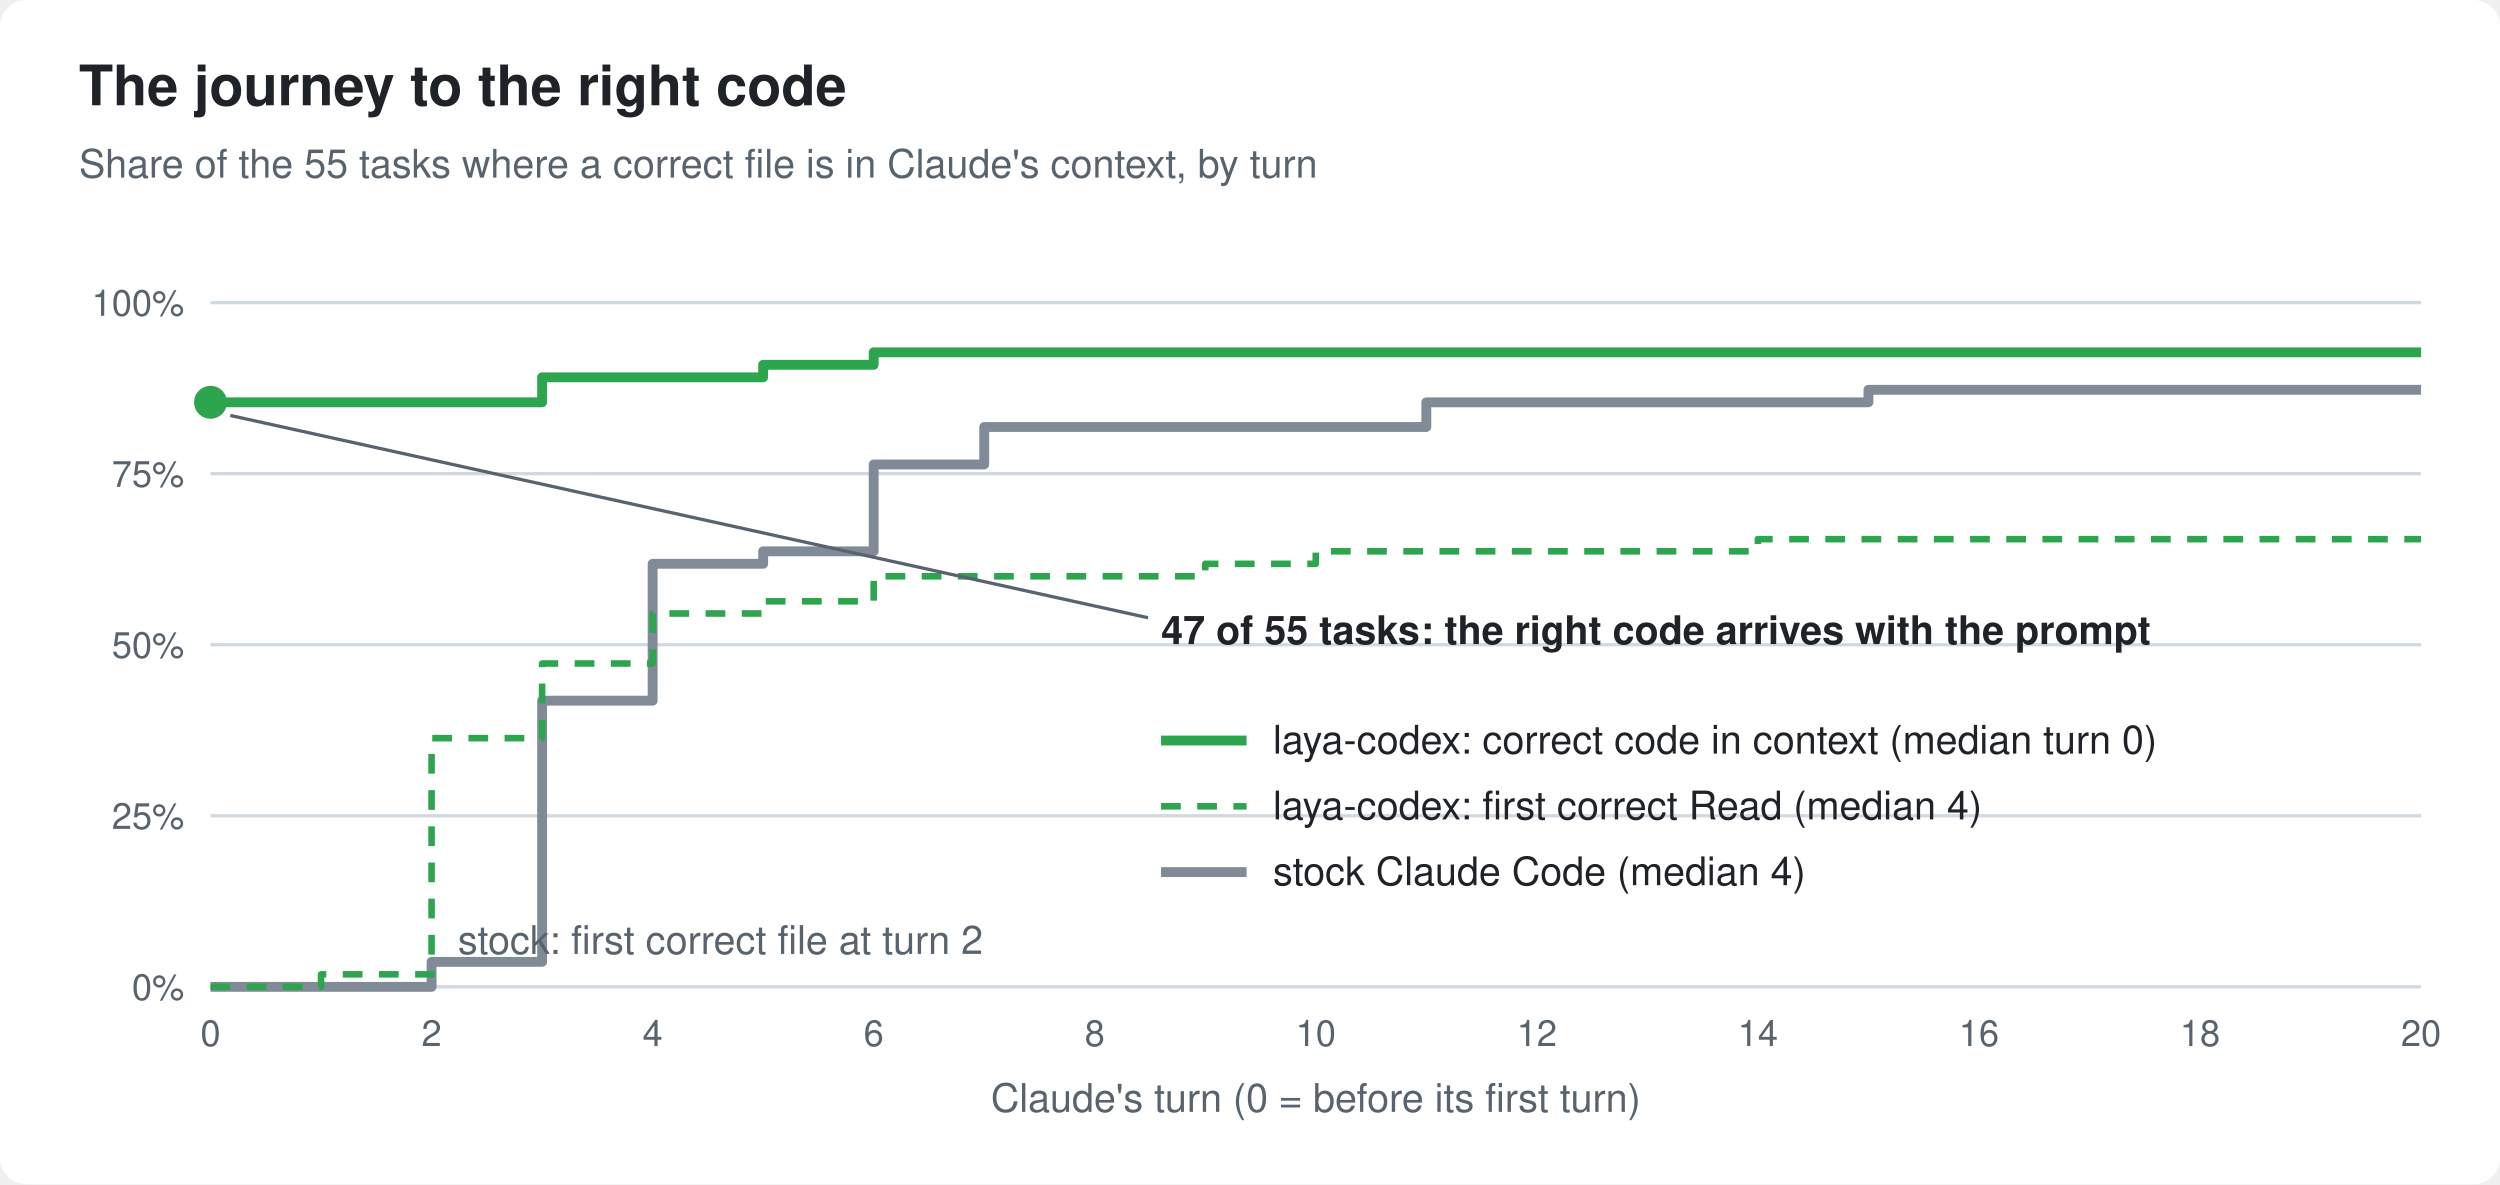
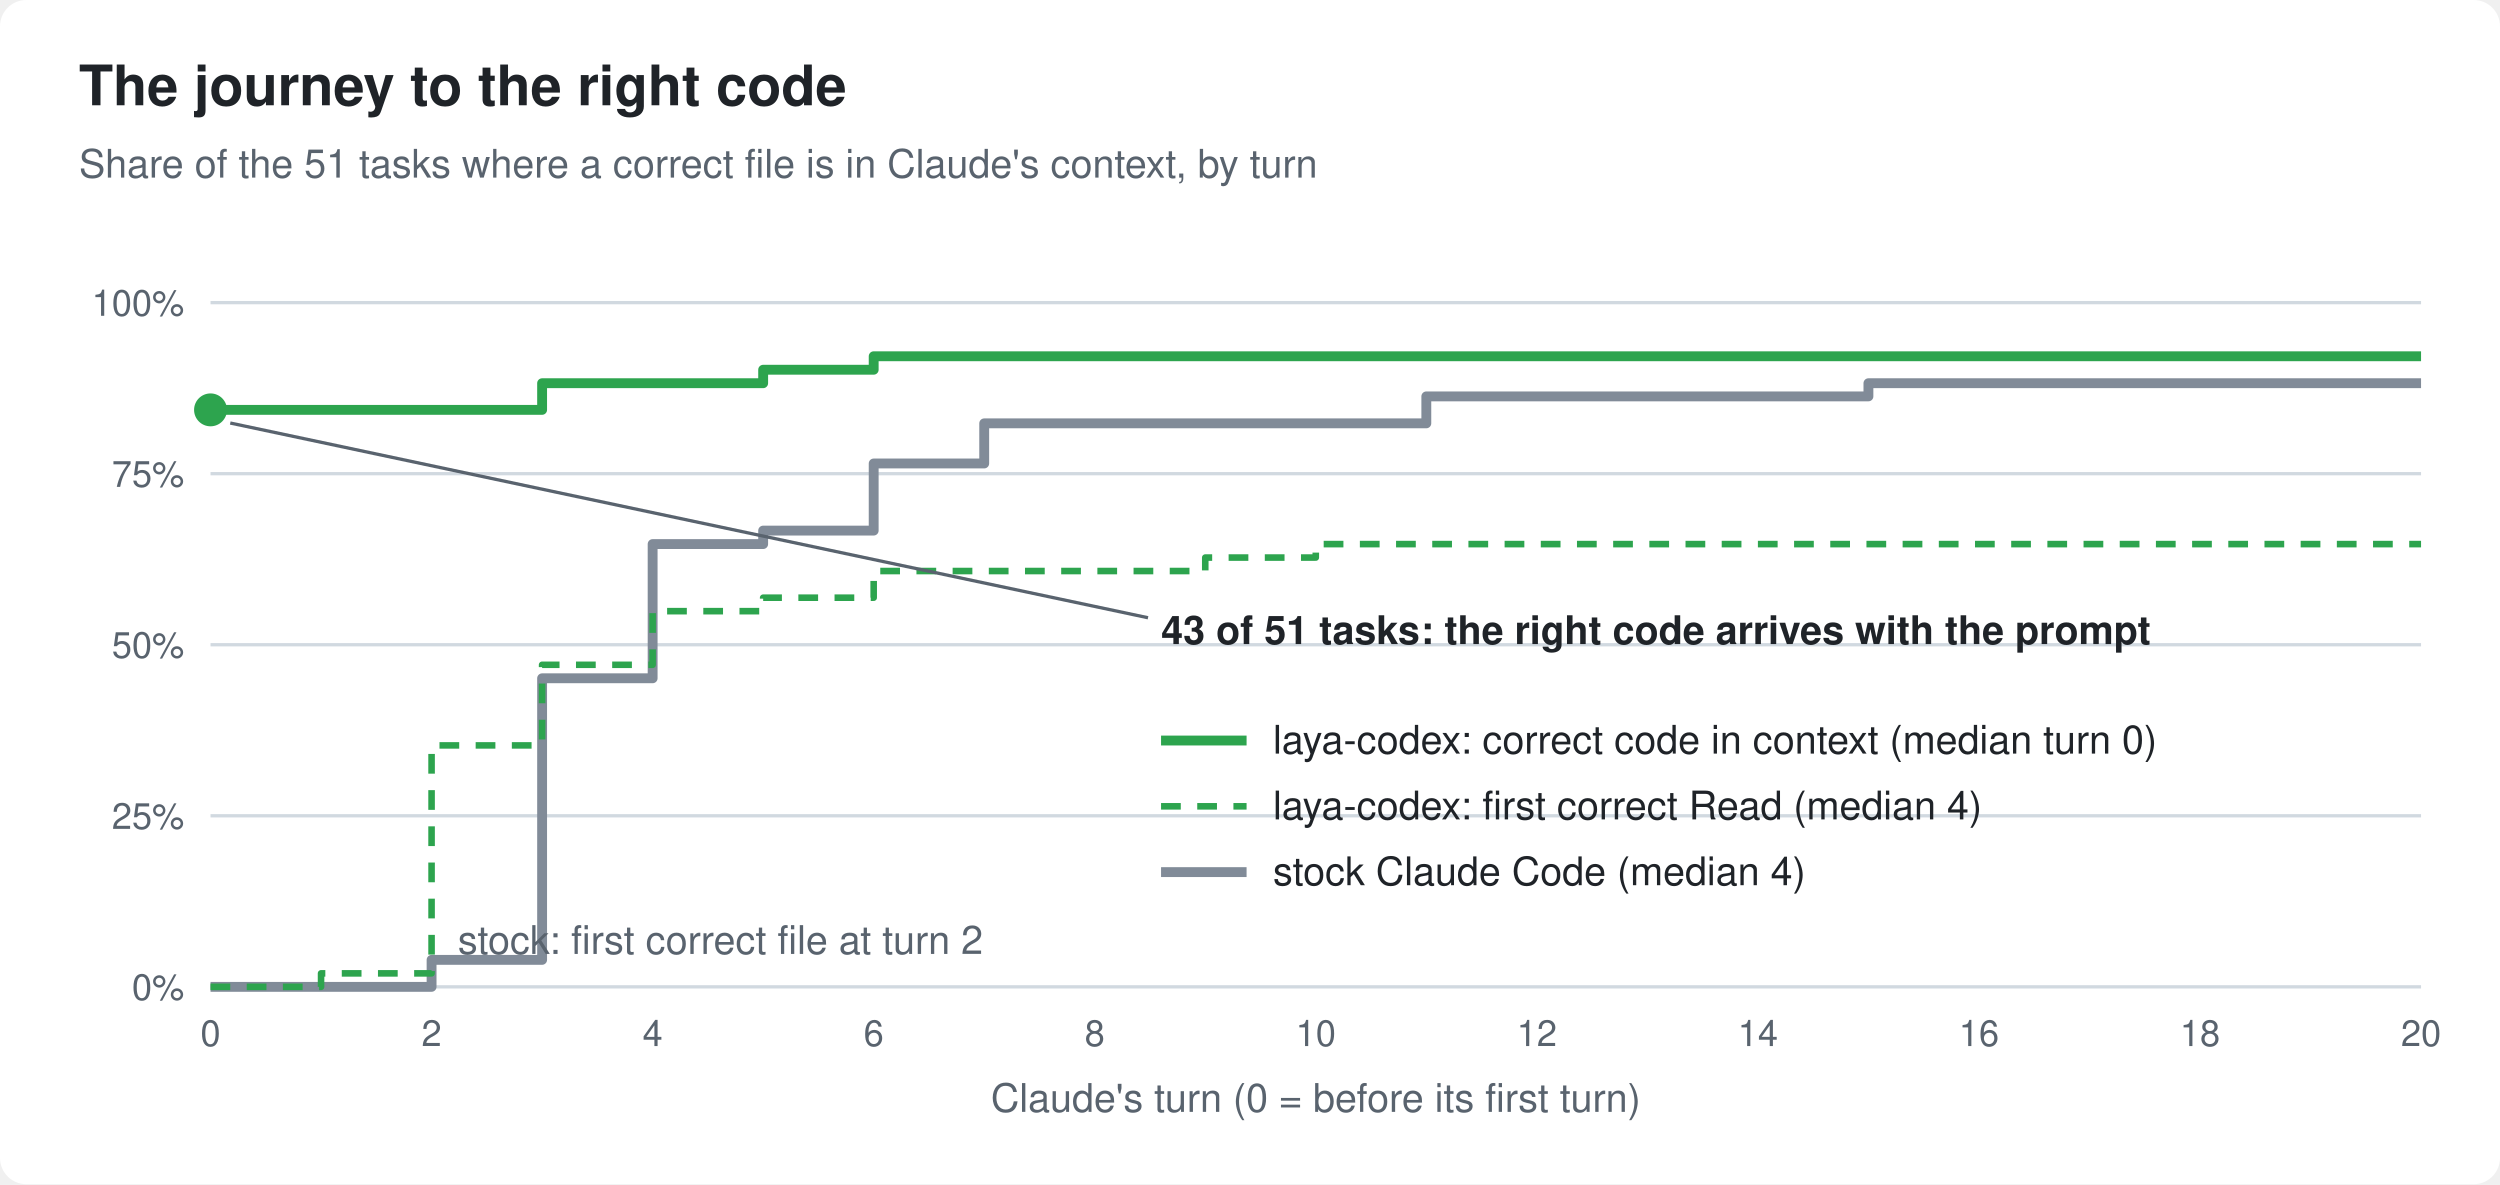
<svg xmlns="http://www.w3.org/2000/svg" width="760" height="360" viewBox="0 0 760 360" role="img" aria-label="laya-codex benchmark: turns until Claude has the right code">
  <rect width="760" height="360" rx="8" fill="#ffffff" />
  <text x="24.0" y="32.0" font-family="-apple-system,BlinkMacSystemFont,'Segoe UI',Helvetica,Arial,sans-serif" font-size="17" fill="#1f2328" text-anchor="start" font-weight="600">The journey to the right code</text>
-   <text x="24.0" y="54.0" font-family="-apple-system,BlinkMacSystemFont,'Segoe UI',Helvetica,Arial,sans-serif" font-size="12" fill="#59636e" text-anchor="start" font-weight="normal">Share of the 55 tasks where a correct file is in Claude's context, by turn</text>
+   <text x="24.0" y="54.0" font-family="-apple-system,BlinkMacSystemFont,'Segoe UI',Helvetica,Arial,sans-serif" font-size="12" fill="#59636e" text-anchor="start" font-weight="normal">Share of the 51 tasks where a correct file is in Claude's context, by turn</text>
  <line x1="64" y1="300.0" x2="736" y2="300.0" stroke="#d1d9e0" stroke-width="1" />
  <text x="56.0" y="304.0" font-family="-apple-system,BlinkMacSystemFont,'Segoe UI',Helvetica,Arial,sans-serif" font-size="11" fill="#59636e" text-anchor="end" font-weight="normal">0%</text>
  <line x1="64" y1="248.0" x2="736" y2="248.0" stroke="#d1d9e0" stroke-width="1" />
  <text x="56.0" y="252.0" font-family="-apple-system,BlinkMacSystemFont,'Segoe UI',Helvetica,Arial,sans-serif" font-size="11" fill="#59636e" text-anchor="end" font-weight="normal">25%</text>
  <line x1="64" y1="196.0" x2="736" y2="196.0" stroke="#d1d9e0" stroke-width="1" />
  <text x="56.0" y="200.0" font-family="-apple-system,BlinkMacSystemFont,'Segoe UI',Helvetica,Arial,sans-serif" font-size="11" fill="#59636e" text-anchor="end" font-weight="normal">50%</text>
  <line x1="64" y1="144.0" x2="736" y2="144.0" stroke="#d1d9e0" stroke-width="1" />
  <text x="56.0" y="148.0" font-family="-apple-system,BlinkMacSystemFont,'Segoe UI',Helvetica,Arial,sans-serif" font-size="11" fill="#59636e" text-anchor="end" font-weight="normal">75%</text>
  <line x1="64" y1="92.0" x2="736" y2="92.0" stroke="#d1d9e0" stroke-width="1" />
  <text x="56.0" y="96.0" font-family="-apple-system,BlinkMacSystemFont,'Segoe UI',Helvetica,Arial,sans-serif" font-size="11" fill="#59636e" text-anchor="end" font-weight="normal">100%</text>
  <text x="64.0" y="318.0" font-family="-apple-system,BlinkMacSystemFont,'Segoe UI',Helvetica,Arial,sans-serif" font-size="11" fill="#59636e" text-anchor="middle" font-weight="normal">0</text>
  <text x="131.2" y="318.0" font-family="-apple-system,BlinkMacSystemFont,'Segoe UI',Helvetica,Arial,sans-serif" font-size="11" fill="#59636e" text-anchor="middle" font-weight="normal">2</text>
  <text x="198.4" y="318.0" font-family="-apple-system,BlinkMacSystemFont,'Segoe UI',Helvetica,Arial,sans-serif" font-size="11" fill="#59636e" text-anchor="middle" font-weight="normal">4</text>
  <text x="265.6" y="318.0" font-family="-apple-system,BlinkMacSystemFont,'Segoe UI',Helvetica,Arial,sans-serif" font-size="11" fill="#59636e" text-anchor="middle" font-weight="normal">6</text>
  <text x="332.8" y="318.0" font-family="-apple-system,BlinkMacSystemFont,'Segoe UI',Helvetica,Arial,sans-serif" font-size="11" fill="#59636e" text-anchor="middle" font-weight="normal">8</text>
  <text x="400.0" y="318.0" font-family="-apple-system,BlinkMacSystemFont,'Segoe UI',Helvetica,Arial,sans-serif" font-size="11" fill="#59636e" text-anchor="middle" font-weight="normal">10</text>
  <text x="467.2" y="318.0" font-family="-apple-system,BlinkMacSystemFont,'Segoe UI',Helvetica,Arial,sans-serif" font-size="11" fill="#59636e" text-anchor="middle" font-weight="normal">12</text>
  <text x="534.4" y="318.0" font-family="-apple-system,BlinkMacSystemFont,'Segoe UI',Helvetica,Arial,sans-serif" font-size="11" fill="#59636e" text-anchor="middle" font-weight="normal">14</text>
  <text x="601.6" y="318.0" font-family="-apple-system,BlinkMacSystemFont,'Segoe UI',Helvetica,Arial,sans-serif" font-size="11" fill="#59636e" text-anchor="middle" font-weight="normal">16</text>
  <text x="668.8" y="318.0" font-family="-apple-system,BlinkMacSystemFont,'Segoe UI',Helvetica,Arial,sans-serif" font-size="11" fill="#59636e" text-anchor="middle" font-weight="normal">18</text>
  <text x="736.0" y="318.0" font-family="-apple-system,BlinkMacSystemFont,'Segoe UI',Helvetica,Arial,sans-serif" font-size="11" fill="#59636e" text-anchor="middle" font-weight="normal">20</text>
  <text x="400.0" y="338.0" font-family="-apple-system,BlinkMacSystemFont,'Segoe UI',Helvetica,Arial,sans-serif" font-size="12" fill="#59636e" text-anchor="middle" font-weight="normal">Claude's turn (0 = before its first turn)</text>
-   <polyline points="64.0,300.0 97.6,300.0 97.6,300.0 131.2,300.0 131.2,292.4 164.8,292.4 164.8,213.0 198.4,213.0 198.4,171.4 232.0,171.4 232.0,167.6 265.6,167.6 265.6,141.2 299.2,141.2 299.2,129.8 332.8,129.8 332.8,129.8 366.4,129.8 366.4,129.8 400.0,129.8 400.0,129.8 433.6,129.8 433.6,122.3 467.2,122.3 467.2,122.3 500.8,122.3 500.8,122.3 534.4,122.3 534.4,122.3 568.0,122.3 568.0,118.5 601.6,118.5 601.6,118.5 635.2,118.5 635.2,118.5 668.8,118.5 668.8,118.5 702.4,118.5 702.4,118.5 736.0,118.5 736.0,118.5" fill="none" stroke="#818b98" stroke-width="3" stroke-linejoin="round" />
-   <polyline points="64.0,300.0 97.6,300.0 97.6,296.2 131.2,296.2 131.2,224.4 164.8,224.4 164.8,201.7 198.4,201.7 198.4,186.5 232.0,186.5 232.0,182.8 265.6,182.8 265.6,175.2 299.2,175.2 299.2,175.2 332.8,175.2 332.8,175.2 366.4,175.2 366.4,171.4 400.0,171.4 400.0,167.6 433.6,167.6 433.6,167.6 467.2,167.6 467.2,167.6 500.8,167.6 500.8,167.6 534.4,167.6 534.4,163.9 568.0,163.9 568.0,163.9 601.6,163.9 601.6,163.9 635.2,163.9 635.2,163.9 668.8,163.9 668.8,163.9 702.4,163.9 702.4,163.9 736.0,163.9 736.0,163.9" fill="none" stroke="#2da44e" stroke-width="2" stroke-linejoin="round" stroke-dasharray="6 5" />
-   <polyline points="64.0,122.3 97.6,122.3 97.6,122.3 131.2,122.3 131.2,122.3 164.8,122.3 164.8,114.7 198.4,114.7 198.4,114.7 232.0,114.7 232.0,110.9 265.6,110.9 265.6,107.1 299.2,107.1 299.2,107.1 332.8,107.1 332.8,107.1 366.4,107.1 366.4,107.1 400.0,107.1 400.0,107.1 433.6,107.1 433.6,107.1 467.2,107.1 467.2,107.1 500.8,107.1 500.8,107.1 534.4,107.1 534.4,107.1 568.0,107.1 568.0,107.1 601.6,107.1 601.6,107.1 635.2,107.1 635.2,107.1 668.8,107.1 668.8,107.1 702.4,107.1 702.4,107.1 736.0,107.1 736.0,107.1" fill="none" stroke="#2da44e" stroke-width="3" stroke-linejoin="round" />
-   <circle cx="64.0" cy="122.3" r="5" fill="#2da44e" />
-   <line x1="70.0" y1="126.3" x2="349.0" y2="187.8" stroke="#59636e" stroke-width="1" />
-   <text x="353.0" y="195.8" font-family="-apple-system,BlinkMacSystemFont,'Segoe UI',Helvetica,Arial,sans-serif" font-size="12" fill="#1f2328" text-anchor="start" font-weight="600">47 of 55 tasks: the right code arrives with the prompt</text>
+   <polyline points="64.0,300.0 97.6,300.0 97.6,300.0 131.2,300.0 131.2,291.8 164.8,291.8 164.8,206.2 198.4,206.2 198.4,165.4 232.0,165.4 232.0,161.3 265.6,161.3 265.6,140.9 299.2,140.9 299.2,128.7 332.8,128.7 332.8,128.7 366.4,128.7 366.4,128.7 400.0,128.7 400.0,128.7 433.6,128.7 433.6,120.5 467.2,120.5 467.2,120.5 500.8,120.5 500.8,120.5 534.4,120.5 534.4,120.5 568.0,120.5 568.0,116.5 601.6,116.5 601.6,116.5 635.2,116.5 635.2,116.5 668.8,116.5 668.8,116.5 702.4,116.5 702.4,116.5 736.0,116.5 736.0,116.5" fill="none" stroke="#818b98" stroke-width="3" stroke-linejoin="round" />
+   <polyline points="64.0,300.0 97.6,300.0 97.6,295.9 131.2,295.9 131.2,226.6 164.8,226.6 164.8,202.1 198.4,202.1 198.4,185.8 232.0,185.8 232.0,181.7 265.6,181.7 265.6,173.6 299.2,173.6 299.2,173.6 332.8,173.6 332.8,173.6 366.4,173.6 366.4,169.5 400.0,169.5 400.0,165.4 433.6,165.4 433.6,165.4 467.2,165.4 467.2,165.4 500.8,165.4 500.8,165.4 534.4,165.4 534.4,165.4 568.0,165.4 568.0,165.4 601.6,165.4 601.6,165.4 635.2,165.4 635.2,165.4 668.8,165.4 668.8,165.4 702.4,165.4 702.4,165.4 736.0,165.4 736.0,165.4" fill="none" stroke="#2da44e" stroke-width="2" stroke-linejoin="round" stroke-dasharray="6 5" />
+   <polyline points="64.0,124.6 97.6,124.6 97.6,124.6 131.2,124.6 131.2,124.6 164.8,124.6 164.8,116.5 198.4,116.5 198.4,116.5 232.0,116.5 232.0,112.4 265.6,112.4 265.6,108.3 299.2,108.3 299.2,108.3 332.8,108.3 332.8,108.3 366.4,108.3 366.4,108.3 400.0,108.3 400.0,108.3 433.6,108.3 433.6,108.3 467.2,108.3 467.2,108.3 500.8,108.3 500.8,108.3 534.4,108.3 534.4,108.3 568.0,108.3 568.0,108.3 601.6,108.3 601.6,108.3 635.2,108.3 635.2,108.3 668.8,108.3 668.8,108.3 702.4,108.3 702.4,108.3 736.0,108.3 736.0,108.3" fill="none" stroke="#2da44e" stroke-width="3" stroke-linejoin="round" />
+   <circle cx="64.0" cy="124.6" r="5" fill="#2da44e" />
+   <line x1="70.0" y1="128.6" x2="349.0" y2="187.8" stroke="#59636e" stroke-width="1" />
+   <text x="353.0" y="195.8" font-family="-apple-system,BlinkMacSystemFont,'Segoe UI',Helvetica,Arial,sans-serif" font-size="12" fill="#1f2328" text-anchor="start" font-weight="600">43 of 51 tasks: the right code arrives with the prompt</text>
  <text x="139.2" y="290.0" font-family="-apple-system,BlinkMacSystemFont,'Segoe UI',Helvetica,Arial,sans-serif" font-size="12" fill="#59636e" text-anchor="start" font-weight="normal">stock: first correct file at turn 2</text>
  <line x1="352.96" y1="225.12" x2="378.96" y2="225.12" stroke="#2da44e" stroke-width="3" />
  <text x="387.0" y="229.1" font-family="-apple-system,BlinkMacSystemFont,'Segoe UI',Helvetica,Arial,sans-serif" font-size="12" fill="#1f2328" text-anchor="start" font-weight="normal">laya-codex: correct code in context (median turn 0)</text>
  <line x1="352.96" y1="245.12" x2="378.96" y2="245.12" stroke="#2da44e" stroke-width="2" stroke-dasharray="6 5" />
  <text x="387.0" y="249.1" font-family="-apple-system,BlinkMacSystemFont,'Segoe UI',Helvetica,Arial,sans-serif" font-size="12" fill="#1f2328" text-anchor="start" font-weight="normal">laya-codex: first correct Read (median 4)</text>
  <line x1="352.96" y1="265.12" x2="378.96" y2="265.12" stroke="#818b98" stroke-width="3" />
  <text x="387.0" y="269.1" font-family="-apple-system,BlinkMacSystemFont,'Segoe UI',Helvetica,Arial,sans-serif" font-size="12" fill="#1f2328" text-anchor="start" font-weight="normal">stock Claude Code (median 4)</text>
</svg>
